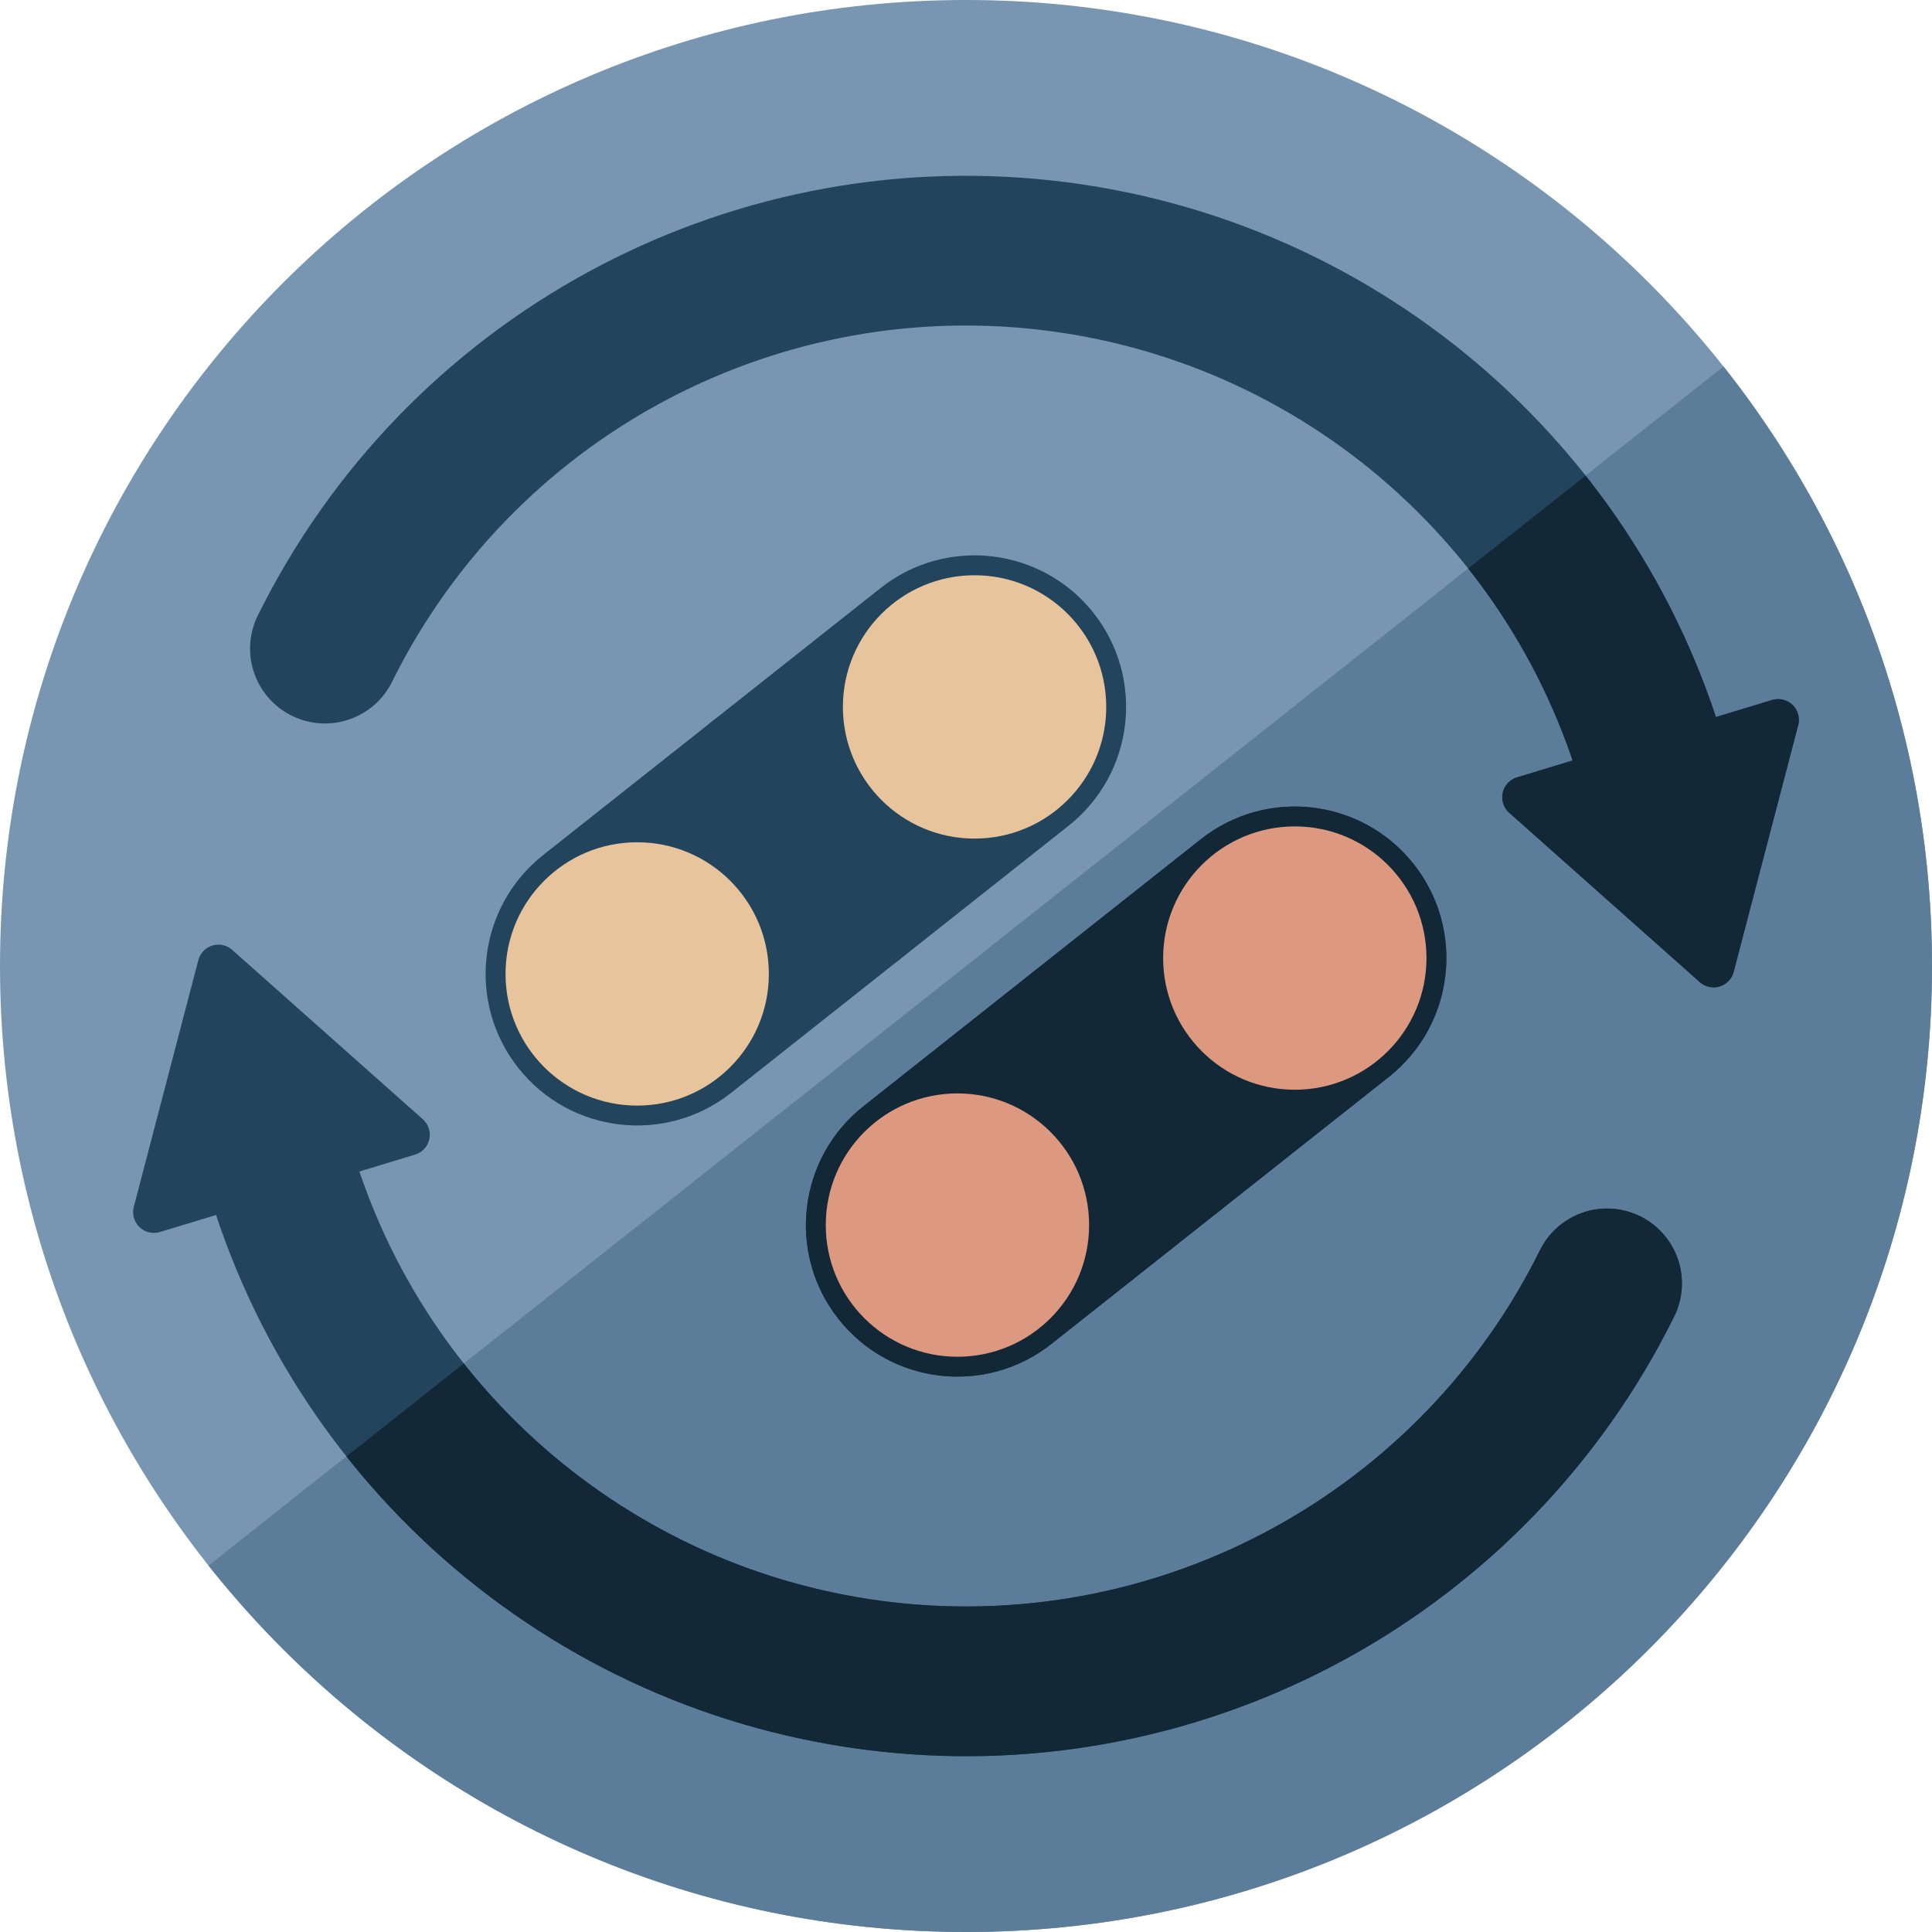
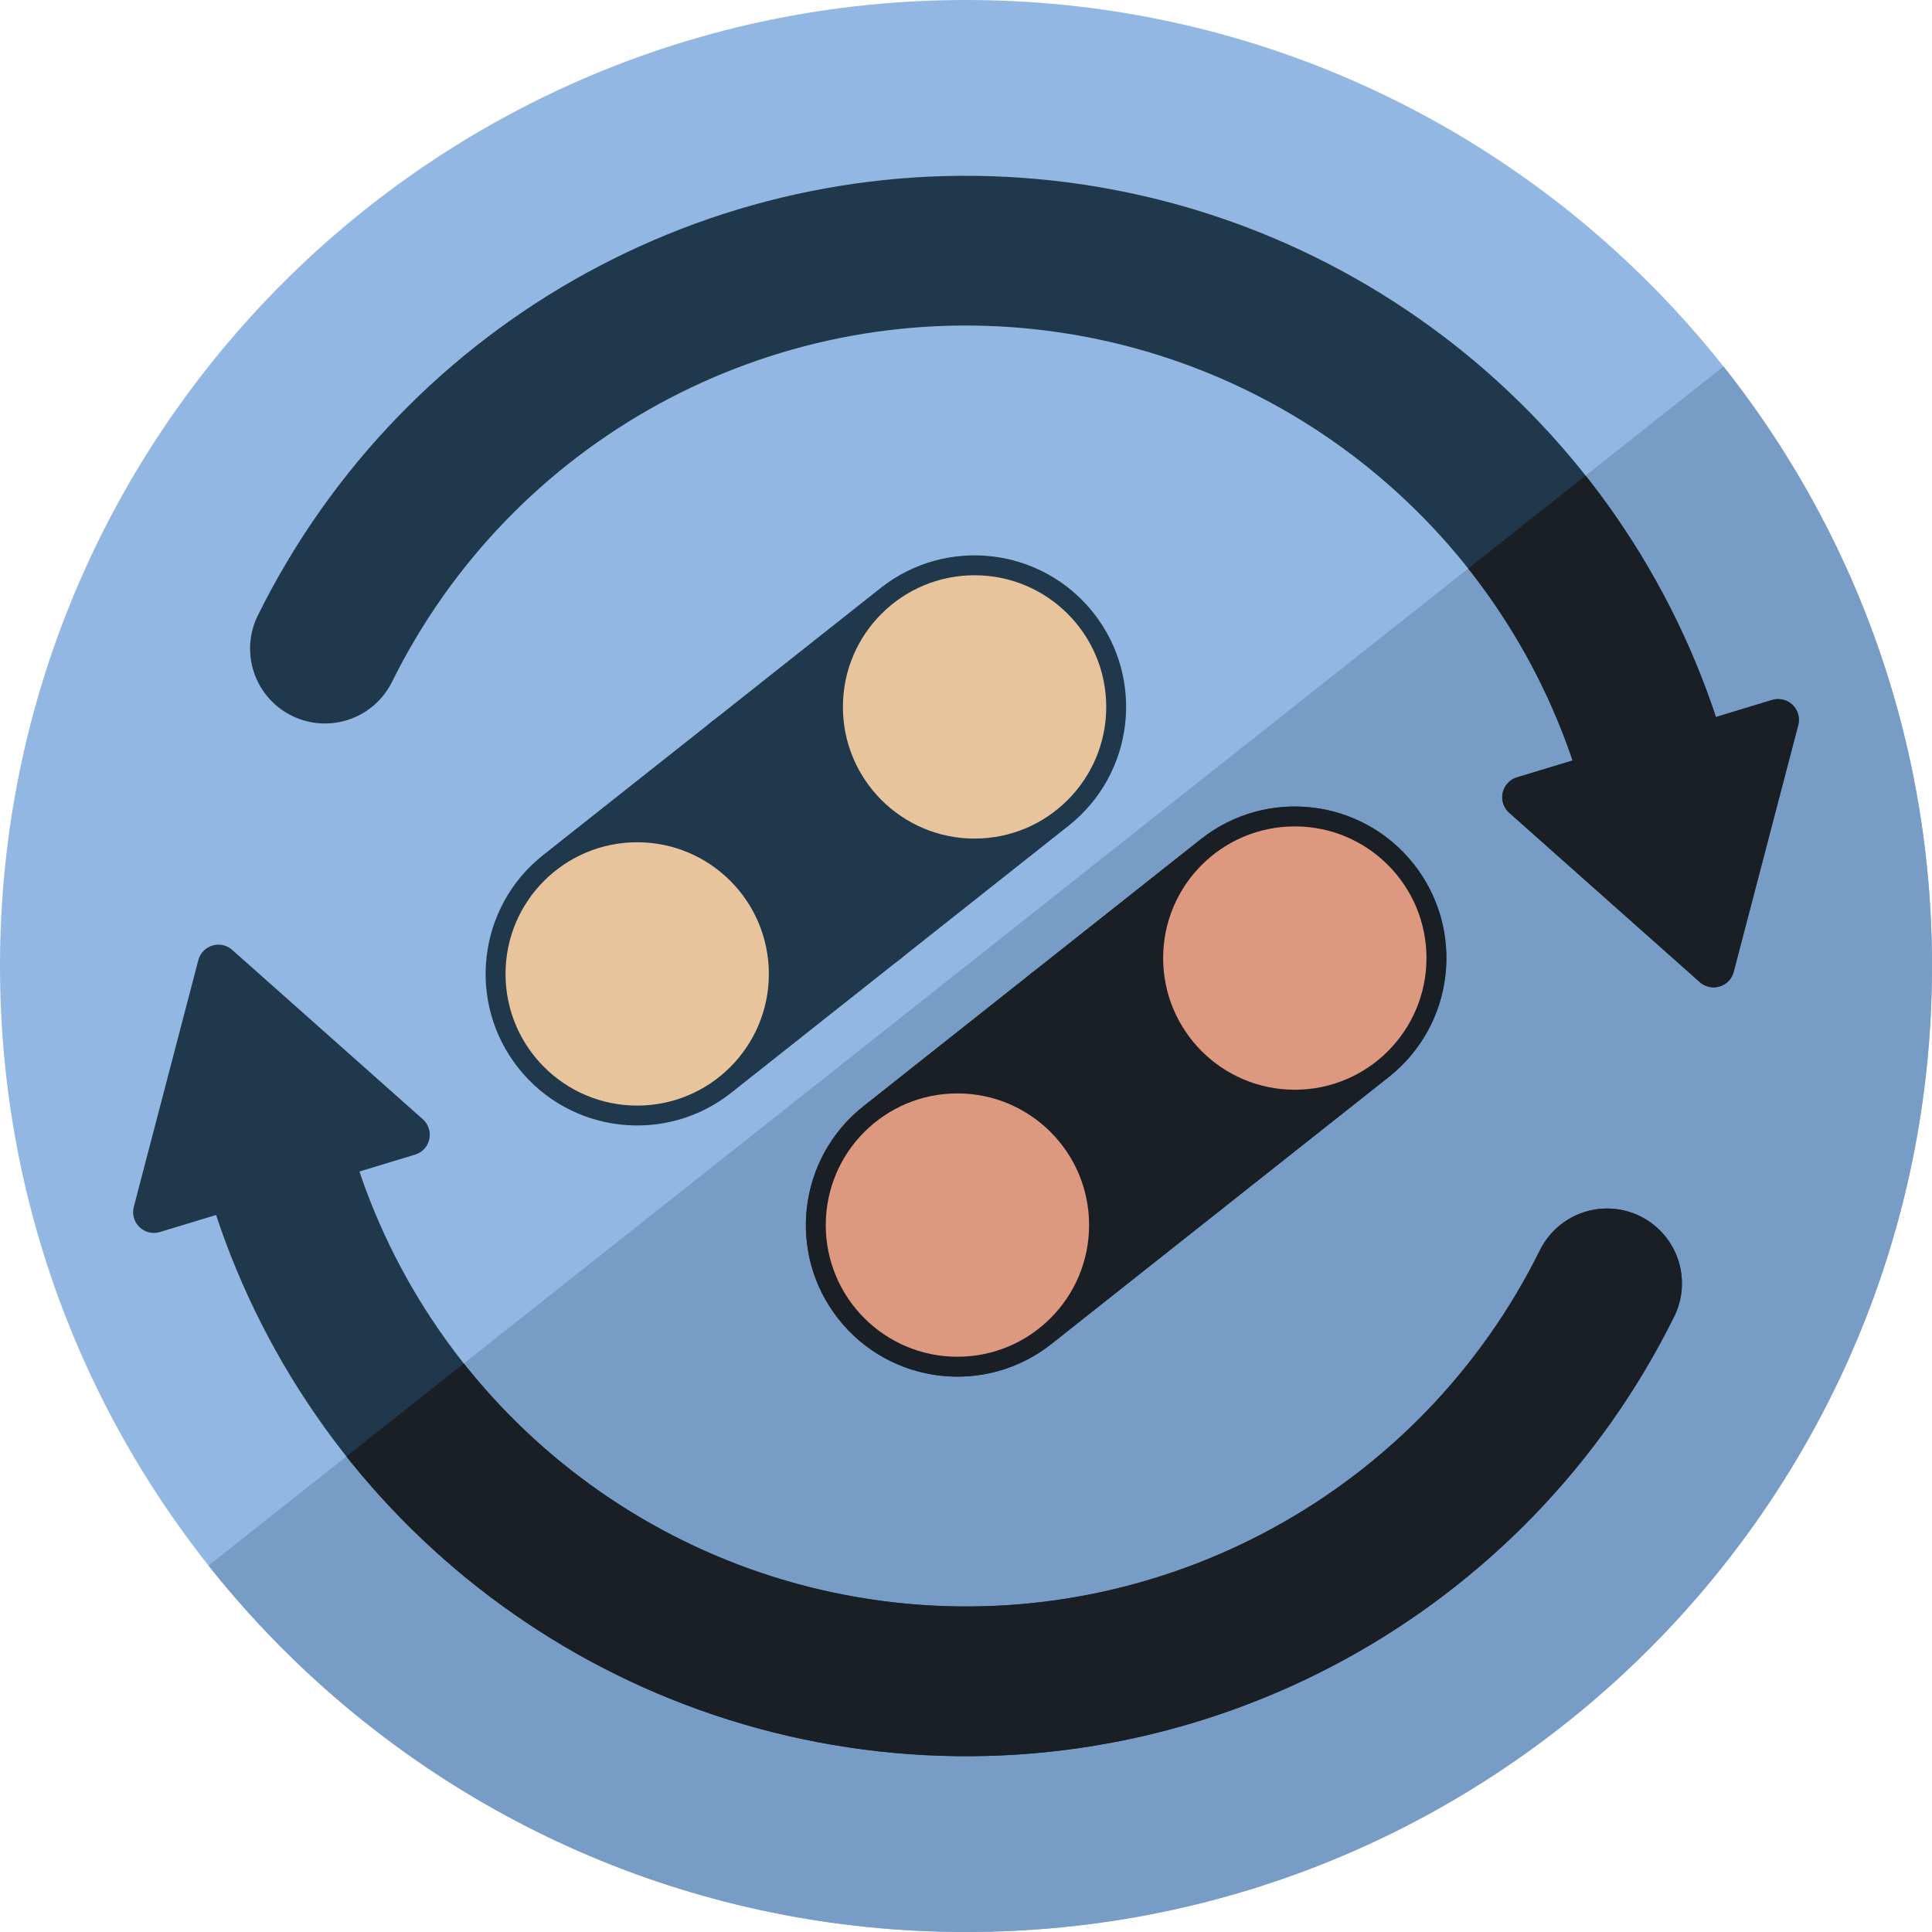
<svg xmlns="http://www.w3.org/2000/svg" width="512" height="512" viewBox="0 0 200 200">
  <defs>
    <clipPath id="discm">
      <circle cx="100.0" cy="100.0" r="100.0" />
    </clipPath>
  </defs>
  <g clip-path="url(#discm)">
-     <circle cx="100.0" cy="100.0" r="100.0" fill="#7896b1" />
-     <polygon points="-527.3,596.5 727.3,-396.5 1223.8,230.8 -30.8,1223.8" fill="#5c7d9a" />
-     <path d="M 33.638 67.144 A 74.050 74.050 0 0 1 171.955 82.512" stroke="#22455d" stroke-width="15.5" fill="none" stroke-linecap="round" />
-     <polygon points="177.39,100.06 184.07,74.52 157.66,82.53" fill="#22455d" stroke="#22455d" stroke-width="4.3" stroke-linejoin="round" />
+     <circle cx="100.0" cy="100.0" r="100.0" fill="#92b7e3" />
+     <polygon points="-527.3,596.5 727.3,-396.5 1223.8,230.8 -30.8,1223.8" fill="#779cc5" />
+     <path d="M 33.638 67.144 A 74.050 74.050 0 0 1 171.955 82.512" stroke="#1f384b" stroke-width="15.5" fill="none" stroke-linecap="round" />
+     <polygon points="177.39,100.06 184.07,74.52 157.66,82.53" fill="#1f384b" stroke="#1f384b" stroke-width="4.3" stroke-linejoin="round" />
    <clipPath id="lrmt">
      <polygon points="-527.3,596.5 727.3,-396.5 1223.8,230.8 -30.8,1223.8" />
    </clipPath>
    <g clip-path="url(#lrmt)">
-       <path d="M 33.638 67.144 A 74.050 74.050 0 0 1 171.955 82.512" stroke="#122836" stroke-width="15.5" fill="none" stroke-linecap="round" />
-       <polygon points="177.39,100.06 184.07,74.52 157.66,82.53" fill="#122836" stroke="#122836" stroke-width="4.3" stroke-linejoin="round" />
+       <path d="M 33.638 67.144 A 74.050 74.050 0 0 1 171.955 82.512" stroke="#1a1f25" stroke-width="15.5" fill="none" stroke-linecap="round" />
+       <polygon points="177.39,100.06 184.07,74.52 157.66,82.53" fill="#1a1f25" stroke="#1a1f25" stroke-width="4.3" stroke-linejoin="round" />
    </g>
-     <path d="M 166.362 132.856 A 74.050 74.050 0 0 1 28.045 117.488" stroke="#22455d" stroke-width="15.5" fill="none" stroke-linecap="round" />
-     <polygon points="22.61,99.94 15.93,125.48 42.34,117.47" fill="#22455d" stroke="#22455d" stroke-width="4.3" stroke-linejoin="round" />
+     <path d="M 166.362 132.856 A 74.050 74.050 0 0 1 28.045 117.488" stroke="#1f384b" stroke-width="15.5" fill="none" stroke-linecap="round" />
+     <polygon points="22.61,99.94 15.93,125.48 42.34,117.47" fill="#1f384b" stroke="#1f384b" stroke-width="4.3" stroke-linejoin="round" />
    <clipPath id="lrmb">
      <polygon points="-527.3,596.5 727.3,-396.5 1223.8,230.8 -30.8,1223.8" />
    </clipPath>
    <g clip-path="url(#lrmb)">
-       <path d="M 166.362 132.856 A 74.050 74.050 0 0 1 28.045 117.488" stroke="#122836" stroke-width="15.5" fill="none" stroke-linecap="round" />
-       <polygon points="22.61,99.94 15.93,125.48 42.34,117.47" fill="#122836" stroke="#122836" stroke-width="4.3" stroke-linejoin="round" />
+       <path d="M 166.362 132.856 A 74.050 74.050 0 0 1 28.045 117.488" stroke="#1a1f25" stroke-width="15.5" fill="none" stroke-linecap="round" />
+       <polygon points="22.61,99.94 15.93,125.48 42.34,117.47" fill="#1a1f25" stroke="#1a1f25" stroke-width="4.3" stroke-linejoin="round" />
    </g>
-     <g fill="#22455d">
+     <g fill="#1f384b">
      <path d="M 93.16 99.30 L 110.62 85.48 A 15.69 15.69 0 0 0 113.19 63.44 L 113.19 63.44 A 15.69 15.69 0 0 0 91.15 60.88 L 73.69 74.70 A 15.69 15.69 0 0 0 93.16 99.30 Z" />
      <path d="M 73.69 74.70 L 56.22 88.52 A 15.69 15.69 0 0 0 53.66 110.56 L 53.66 110.56 A 15.69 15.69 0 0 0 75.70 113.12 L 93.16 99.30 A 15.69 15.69 0 0 0 73.69 74.70 Z" />
      <path d="M 106.84 100.70 L 89.38 114.52 A 15.69 15.69 0 0 0 86.81 136.56 L 86.81 136.56 A 15.69 15.69 0 0 0 108.85 139.12 L 126.31 125.30 A 15.69 15.69 0 0 0 106.84 100.70 Z" />
      <path d="M 126.31 125.30 L 143.78 111.48 A 15.69 15.69 0 0 0 146.34 89.44 L 146.34 89.44 A 15.69 15.69 0 0 0 124.30 86.88 L 106.84 100.70 A 15.69 15.69 0 0 0 126.31 125.30 Z" />
    </g>
    <clipPath id="bdm">
      <polygon points="-527.3,596.5 727.3,-396.5 1223.8,230.8 -30.8,1223.8" />
    </clipPath>
-     <g clip-path="url(#bdm)" fill="#122836">
+     <g clip-path="url(#bdm)" fill="#1a1f25">
      <path d="M 93.16 99.30 L 110.62 85.48 A 15.69 15.69 0 0 0 113.19 63.44 L 113.19 63.44 A 15.69 15.69 0 0 0 91.15 60.88 L 73.69 74.70 A 15.69 15.69 0 0 0 93.16 99.30 Z" />
      <path d="M 73.69 74.70 L 56.22 88.52 A 15.69 15.69 0 0 0 53.66 110.56 L 53.66 110.56 A 15.69 15.69 0 0 0 75.70 113.12 L 93.16 99.30 A 15.69 15.69 0 0 0 73.69 74.70 Z" />
      <path d="M 106.84 100.70 L 89.38 114.52 A 15.69 15.69 0 0 0 86.81 136.56 L 86.81 136.56 A 15.69 15.69 0 0 0 108.85 139.12 L 126.31 125.30 A 15.69 15.69 0 0 0 106.84 100.70 Z" />
      <path d="M 126.31 125.30 L 143.78 111.48 A 15.69 15.69 0 0 0 146.34 89.44 L 146.34 89.44 A 15.69 15.69 0 0 0 124.30 86.88 L 106.84 100.70 A 15.69 15.69 0 0 0 126.31 125.30 Z" />
    </g>
    <circle cx="100.887" cy="73.180" r="13.630" fill="#e8c49c" />
    <circle cx="65.962" cy="100.821" r="13.630" fill="#e8c49c" />
    <circle cx="99.113" cy="126.820" r="13.630" fill="#dd9880" />
    <circle cx="134.038" cy="99.179" r="13.630" fill="#dd9880" />
  </g>
</svg>
